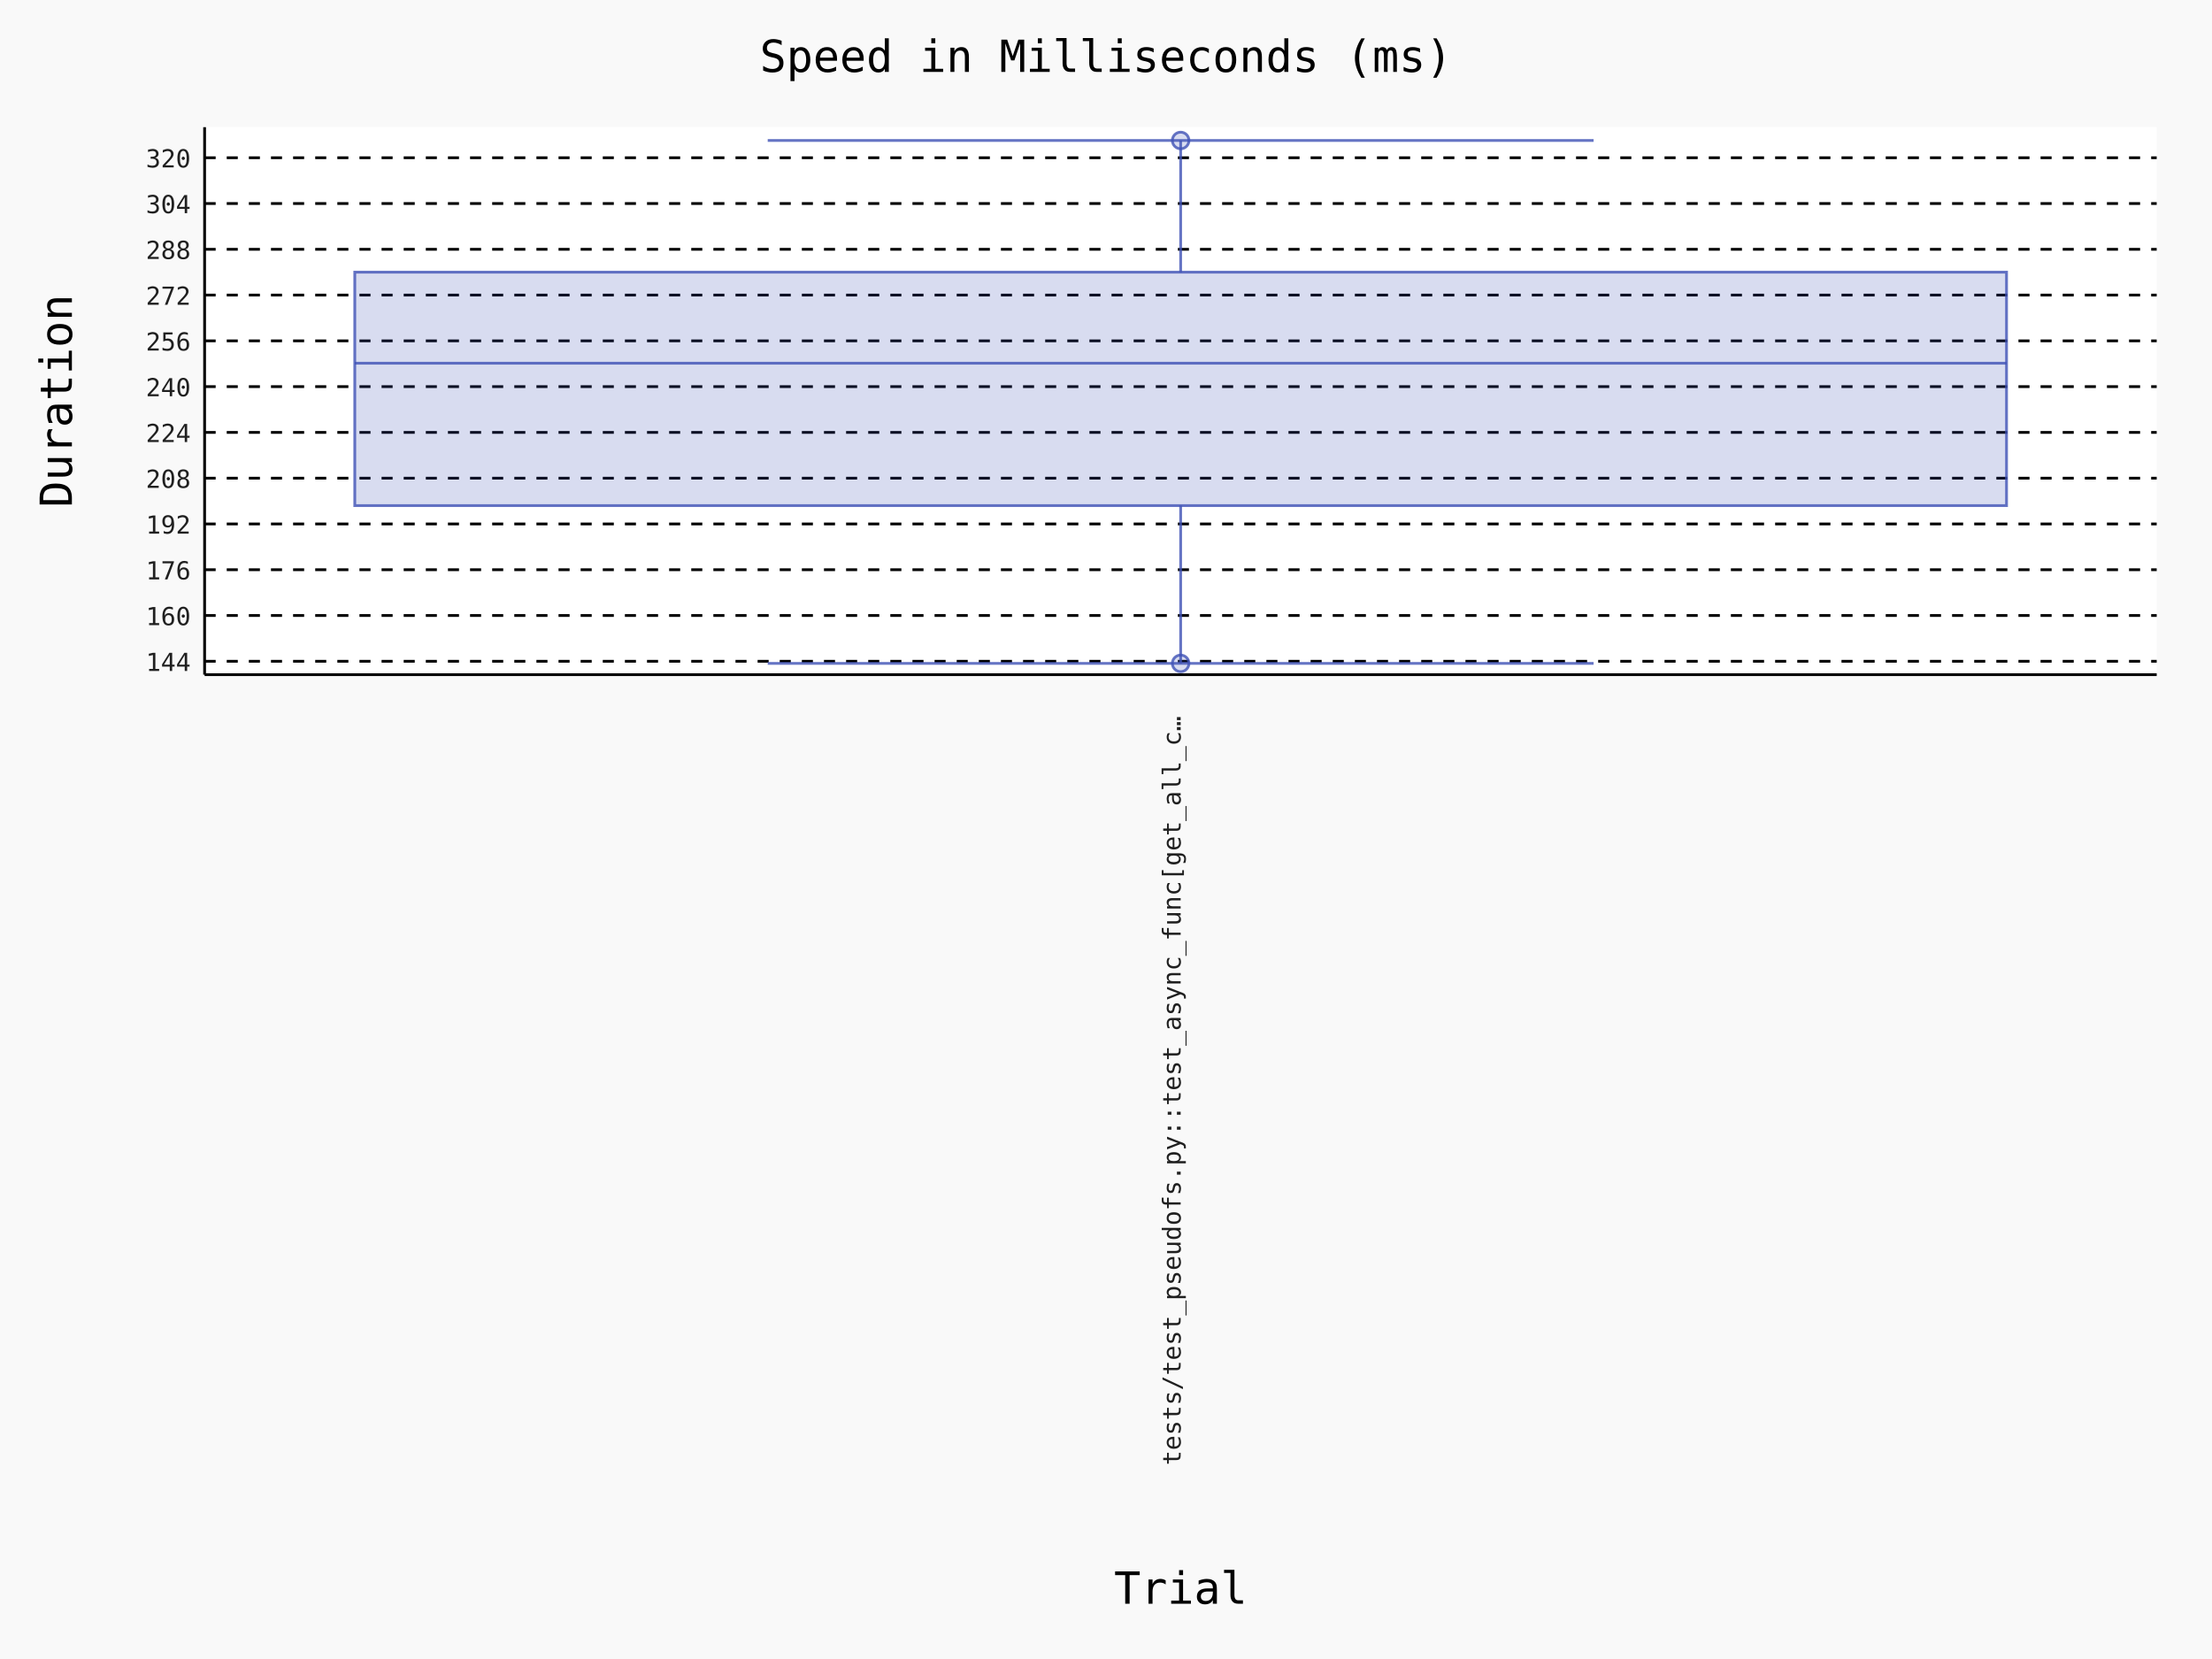
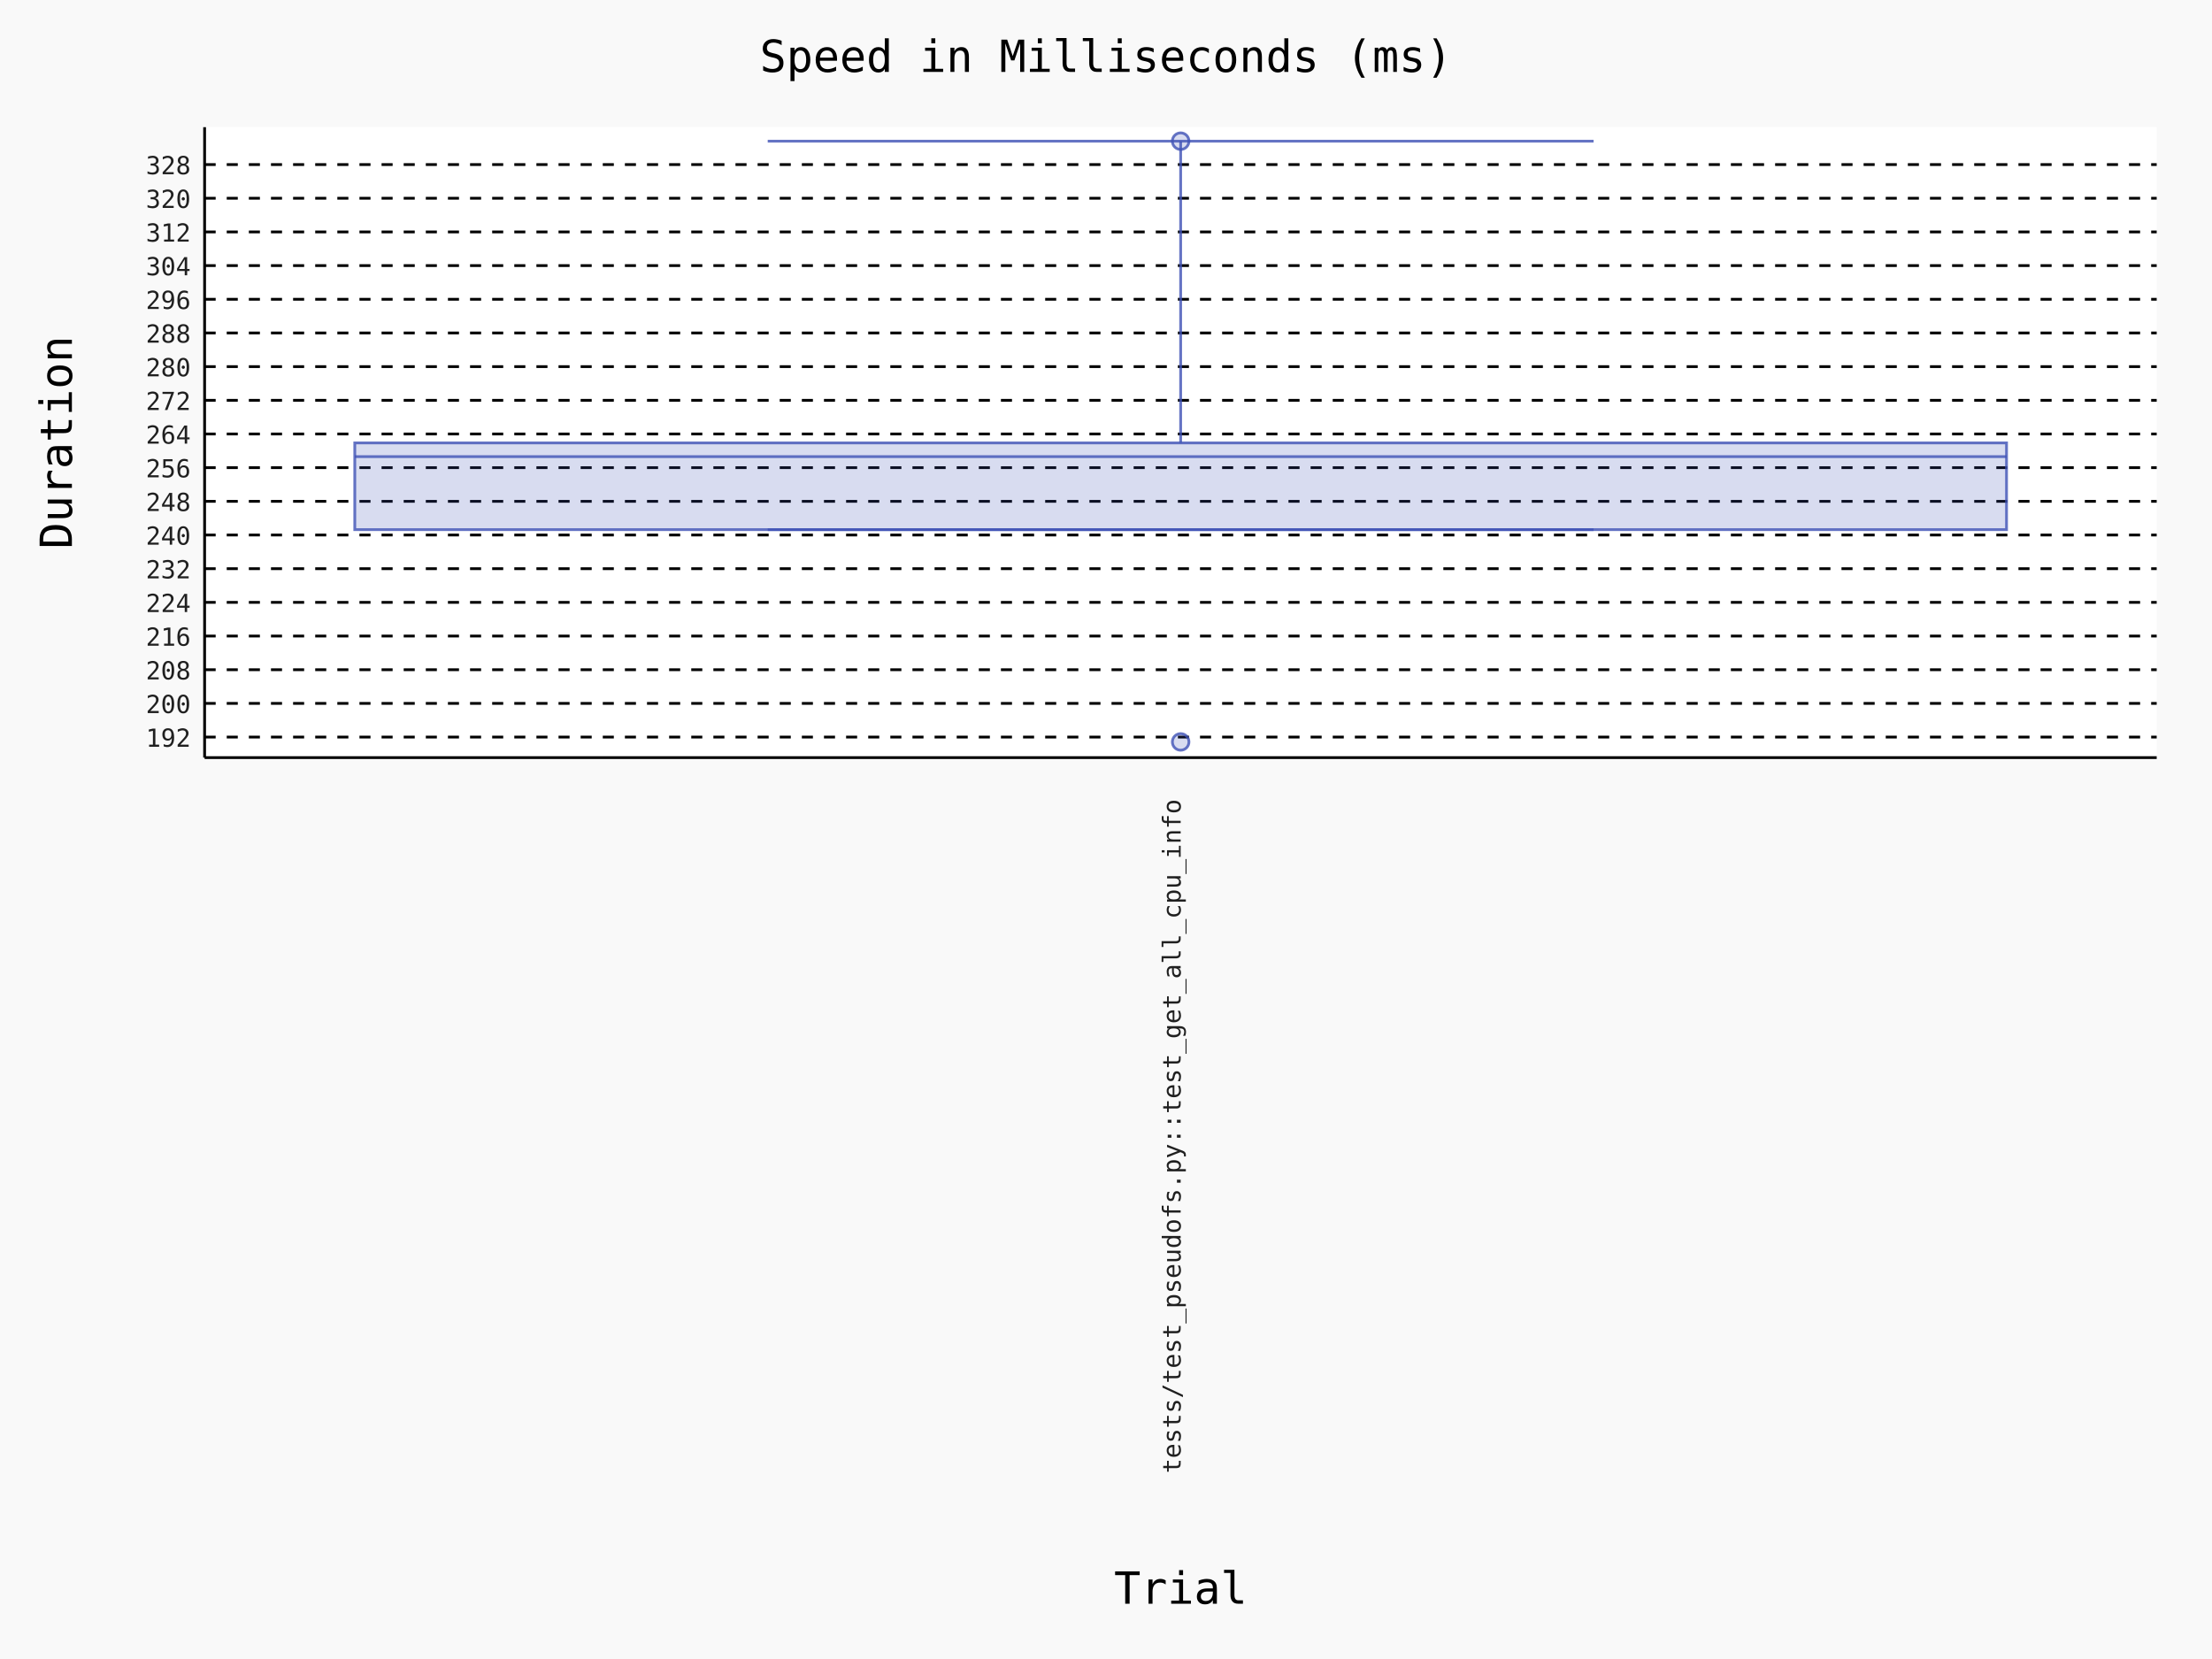
- <svg xmlns="http://www.w3.org/2000/svg" id="chart-0197117c-6863-4566-9e39-ed681d012322" class="pygal-chart" viewBox="0 0 800 600">
+ <svg xmlns="http://www.w3.org/2000/svg" id="chart-8d0f8579-d6eb-403d-8a12-859fffb48c7c" class="pygal-chart" viewBox="0 0 800 600">
  <defs>
-     <style type="text/css">#chart-0197117c-6863-4566-9e39-ed681d012322{-webkit-user-select:none;-webkit-font-smoothing:antialiased;font-family:Consolas,"Deja Vu Sans Mono","Bitstream Vera Sans Mono","Courier New",monospace}#chart-0197117c-6863-4566-9e39-ed681d012322 .title{font-family:Consolas,"Deja Vu Sans Mono","Bitstream Vera Sans Mono","Courier New",monospace;font-size:16px}#chart-0197117c-6863-4566-9e39-ed681d012322 .legends .legend text{font-family:Consolas,"Deja Vu Sans Mono","Bitstream Vera Sans Mono","Courier New",monospace;font-size:14px}#chart-0197117c-6863-4566-9e39-ed681d012322 .axis text{font-family:Consolas,"Deja Vu Sans Mono","Bitstream Vera Sans Mono","Courier New",monospace;font-size:10px}#chart-0197117c-6863-4566-9e39-ed681d012322 .axis text.major{font-family:Consolas,"Deja Vu Sans Mono","Bitstream Vera Sans Mono","Courier New",monospace;font-size:10px}#chart-0197117c-6863-4566-9e39-ed681d012322 .text-overlay text.value{font-family:Consolas,"Deja Vu Sans Mono","Bitstream Vera Sans Mono","Courier New",monospace;font-size:16px}#chart-0197117c-6863-4566-9e39-ed681d012322 .text-overlay text.label{font-family:Consolas,"Deja Vu Sans Mono","Bitstream Vera Sans Mono","Courier New",monospace;font-size:10px}#chart-0197117c-6863-4566-9e39-ed681d012322 .tooltip{font-family:Consolas,"Deja Vu Sans Mono","Bitstream Vera Sans Mono","Courier New",monospace;font-size:14px}#chart-0197117c-6863-4566-9e39-ed681d012322 text.no_data{font-family:Consolas,"Deja Vu Sans Mono","Bitstream Vera Sans Mono","Courier New",monospace;font-size:64px}
- #chart-0197117c-6863-4566-9e39-ed681d012322{background-color:rgba(249,249,249,1)}#chart-0197117c-6863-4566-9e39-ed681d012322 path,#chart-0197117c-6863-4566-9e39-ed681d012322 line,#chart-0197117c-6863-4566-9e39-ed681d012322 rect,#chart-0197117c-6863-4566-9e39-ed681d012322 circle{-webkit-transition:150ms;-moz-transition:150ms;transition:150ms}#chart-0197117c-6863-4566-9e39-ed681d012322 .graph &gt; .background{fill:rgba(249,249,249,1)}#chart-0197117c-6863-4566-9e39-ed681d012322 .plot &gt; .background{fill:rgba(255,255,255,1)}#chart-0197117c-6863-4566-9e39-ed681d012322 .graph{fill:rgba(0,0,0,.87)}#chart-0197117c-6863-4566-9e39-ed681d012322 text.no_data{fill:rgba(0,0,0,1)}#chart-0197117c-6863-4566-9e39-ed681d012322 .title{fill:rgba(0,0,0,1)}#chart-0197117c-6863-4566-9e39-ed681d012322 .legends .legend text{fill:rgba(0,0,0,.87)}#chart-0197117c-6863-4566-9e39-ed681d012322 .legends .legend:hover text{fill:rgba(0,0,0,1)}#chart-0197117c-6863-4566-9e39-ed681d012322 .axis .line{stroke:rgba(0,0,0,1)}#chart-0197117c-6863-4566-9e39-ed681d012322 .axis .guide.line{stroke:rgba(0,0,0,.54)}#chart-0197117c-6863-4566-9e39-ed681d012322 .axis .major.line{stroke:rgba(0,0,0,.87)}#chart-0197117c-6863-4566-9e39-ed681d012322 .axis text.major{fill:rgba(0,0,0,1)}#chart-0197117c-6863-4566-9e39-ed681d012322 .axis.y .guides:hover .guide.line,#chart-0197117c-6863-4566-9e39-ed681d012322 .line-graph .axis.x .guides:hover .guide.line,#chart-0197117c-6863-4566-9e39-ed681d012322 .stackedline-graph .axis.x .guides:hover .guide.line,#chart-0197117c-6863-4566-9e39-ed681d012322 .xy-graph .axis.x .guides:hover .guide.line{stroke:rgba(0,0,0,1)}#chart-0197117c-6863-4566-9e39-ed681d012322 .axis .guides:hover text{fill:rgba(0,0,0,1)}#chart-0197117c-6863-4566-9e39-ed681d012322 .reactive{fill-opacity:.7;stroke-opacity:.8;stroke-width:1}#chart-0197117c-6863-4566-9e39-ed681d012322 .ci{stroke:rgba(0,0,0,.87)}#chart-0197117c-6863-4566-9e39-ed681d012322 .reactive.active,#chart-0197117c-6863-4566-9e39-ed681d012322 .active .reactive{fill-opacity:.8;stroke-opacity:.9;stroke-width:4}#chart-0197117c-6863-4566-9e39-ed681d012322 .ci .reactive.active{stroke-width:1.5}#chart-0197117c-6863-4566-9e39-ed681d012322 .series text{fill:rgba(0,0,0,1)}#chart-0197117c-6863-4566-9e39-ed681d012322 .tooltip rect{fill:rgba(255,255,255,1);stroke:rgba(0,0,0,1);-webkit-transition:opacity 150ms;-moz-transition:opacity 150ms;transition:opacity 150ms}#chart-0197117c-6863-4566-9e39-ed681d012322 .tooltip .label{fill:rgba(0,0,0,.87)}#chart-0197117c-6863-4566-9e39-ed681d012322 .tooltip .label{fill:rgba(0,0,0,.87)}#chart-0197117c-6863-4566-9e39-ed681d012322 .tooltip .legend{font-size:.8em;fill:rgba(0,0,0,.54)}#chart-0197117c-6863-4566-9e39-ed681d012322 .tooltip .x_label{font-size:.6em;fill:rgba(0,0,0,1)}#chart-0197117c-6863-4566-9e39-ed681d012322 .tooltip .xlink{font-size:.5em;text-decoration:underline}#chart-0197117c-6863-4566-9e39-ed681d012322 .tooltip .value{font-size:1.5em}#chart-0197117c-6863-4566-9e39-ed681d012322 .bound{font-size:.5em}#chart-0197117c-6863-4566-9e39-ed681d012322 .max-value{font-size:.75em;fill:rgba(0,0,0,.54)}#chart-0197117c-6863-4566-9e39-ed681d012322 .map-element{fill:rgba(255,255,255,1);stroke:rgba(0,0,0,.54) !important}#chart-0197117c-6863-4566-9e39-ed681d012322 .map-element .reactive{fill-opacity:inherit;stroke-opacity:inherit}#chart-0197117c-6863-4566-9e39-ed681d012322 .color-0,#chart-0197117c-6863-4566-9e39-ed681d012322 .color-0 a:visited{stroke:#3F51B5;fill:#3F51B5}#chart-0197117c-6863-4566-9e39-ed681d012322 .text-overlay .color-0 text{fill:black}
- #chart-0197117c-6863-4566-9e39-ed681d012322 text.no_data{text-anchor:middle}#chart-0197117c-6863-4566-9e39-ed681d012322 .guide.line{fill:none}#chart-0197117c-6863-4566-9e39-ed681d012322 .centered{text-anchor:middle}#chart-0197117c-6863-4566-9e39-ed681d012322 .title{text-anchor:middle}#chart-0197117c-6863-4566-9e39-ed681d012322 .legends .legend text{fill-opacity:1}#chart-0197117c-6863-4566-9e39-ed681d012322 .axis.x text{text-anchor:middle}#chart-0197117c-6863-4566-9e39-ed681d012322 .axis.x:not(.web) text[transform]{text-anchor:start}#chart-0197117c-6863-4566-9e39-ed681d012322 .axis.x:not(.web) text[transform].backwards{text-anchor:end}#chart-0197117c-6863-4566-9e39-ed681d012322 .axis.y text{text-anchor:end}#chart-0197117c-6863-4566-9e39-ed681d012322 .axis.y text[transform].backwards{text-anchor:start}#chart-0197117c-6863-4566-9e39-ed681d012322 .axis.y2 text{text-anchor:start}#chart-0197117c-6863-4566-9e39-ed681d012322 .axis.y2 text[transform].backwards{text-anchor:end}#chart-0197117c-6863-4566-9e39-ed681d012322 .axis .guide.line{stroke-dasharray:4,4;stroke:black}#chart-0197117c-6863-4566-9e39-ed681d012322 .axis .major.guide.line{stroke-dasharray:6,6;stroke:black}#chart-0197117c-6863-4566-9e39-ed681d012322 .horizontal .axis.y .guide.line,#chart-0197117c-6863-4566-9e39-ed681d012322 .horizontal .axis.y2 .guide.line,#chart-0197117c-6863-4566-9e39-ed681d012322 .vertical .axis.x .guide.line{opacity:0}#chart-0197117c-6863-4566-9e39-ed681d012322 .horizontal .axis.always_show .guide.line,#chart-0197117c-6863-4566-9e39-ed681d012322 .vertical .axis.always_show .guide.line{opacity:1 !important}#chart-0197117c-6863-4566-9e39-ed681d012322 .axis.y .guides:hover .guide.line,#chart-0197117c-6863-4566-9e39-ed681d012322 .axis.y2 .guides:hover .guide.line,#chart-0197117c-6863-4566-9e39-ed681d012322 .axis.x .guides:hover .guide.line{opacity:1}#chart-0197117c-6863-4566-9e39-ed681d012322 .axis .guides:hover text{opacity:1}#chart-0197117c-6863-4566-9e39-ed681d012322 .nofill{fill:none}#chart-0197117c-6863-4566-9e39-ed681d012322 .subtle-fill{fill-opacity:.2}#chart-0197117c-6863-4566-9e39-ed681d012322 .dot{stroke-width:1px;fill-opacity:1;stroke-opacity:1}#chart-0197117c-6863-4566-9e39-ed681d012322 .dot.active{stroke-width:5px}#chart-0197117c-6863-4566-9e39-ed681d012322 .dot.negative{fill:transparent}#chart-0197117c-6863-4566-9e39-ed681d012322 text,#chart-0197117c-6863-4566-9e39-ed681d012322 tspan{stroke:none !important}#chart-0197117c-6863-4566-9e39-ed681d012322 .series text.active{opacity:1}#chart-0197117c-6863-4566-9e39-ed681d012322 .tooltip rect{fill-opacity:.95;stroke-width:.5}#chart-0197117c-6863-4566-9e39-ed681d012322 .tooltip text{fill-opacity:1}#chart-0197117c-6863-4566-9e39-ed681d012322 .showable{visibility:hidden}#chart-0197117c-6863-4566-9e39-ed681d012322 .showable.shown{visibility:visible}#chart-0197117c-6863-4566-9e39-ed681d012322 .gauge-background{fill:rgba(229,229,229,1);stroke:none}#chart-0197117c-6863-4566-9e39-ed681d012322 .bg-lines{stroke:rgba(249,249,249,1);stroke-width:2px}
+     <style type="text/css">#chart-8d0f8579-d6eb-403d-8a12-859fffb48c7c{-webkit-user-select:none;-webkit-font-smoothing:antialiased;font-family:Consolas,"Deja Vu Sans Mono","Bitstream Vera Sans Mono","Courier New",monospace}#chart-8d0f8579-d6eb-403d-8a12-859fffb48c7c .title{font-family:Consolas,"Deja Vu Sans Mono","Bitstream Vera Sans Mono","Courier New",monospace;font-size:16px}#chart-8d0f8579-d6eb-403d-8a12-859fffb48c7c .legends .legend text{font-family:Consolas,"Deja Vu Sans Mono","Bitstream Vera Sans Mono","Courier New",monospace;font-size:14px}#chart-8d0f8579-d6eb-403d-8a12-859fffb48c7c .axis text{font-family:Consolas,"Deja Vu Sans Mono","Bitstream Vera Sans Mono","Courier New",monospace;font-size:10px}#chart-8d0f8579-d6eb-403d-8a12-859fffb48c7c .axis text.major{font-family:Consolas,"Deja Vu Sans Mono","Bitstream Vera Sans Mono","Courier New",monospace;font-size:10px}#chart-8d0f8579-d6eb-403d-8a12-859fffb48c7c .text-overlay text.value{font-family:Consolas,"Deja Vu Sans Mono","Bitstream Vera Sans Mono","Courier New",monospace;font-size:16px}#chart-8d0f8579-d6eb-403d-8a12-859fffb48c7c .text-overlay text.label{font-family:Consolas,"Deja Vu Sans Mono","Bitstream Vera Sans Mono","Courier New",monospace;font-size:10px}#chart-8d0f8579-d6eb-403d-8a12-859fffb48c7c .tooltip{font-family:Consolas,"Deja Vu Sans Mono","Bitstream Vera Sans Mono","Courier New",monospace;font-size:14px}#chart-8d0f8579-d6eb-403d-8a12-859fffb48c7c text.no_data{font-family:Consolas,"Deja Vu Sans Mono","Bitstream Vera Sans Mono","Courier New",monospace;font-size:64px}
+ #chart-8d0f8579-d6eb-403d-8a12-859fffb48c7c{background-color:rgba(249,249,249,1)}#chart-8d0f8579-d6eb-403d-8a12-859fffb48c7c path,#chart-8d0f8579-d6eb-403d-8a12-859fffb48c7c line,#chart-8d0f8579-d6eb-403d-8a12-859fffb48c7c rect,#chart-8d0f8579-d6eb-403d-8a12-859fffb48c7c circle{-webkit-transition:150ms;-moz-transition:150ms;transition:150ms}#chart-8d0f8579-d6eb-403d-8a12-859fffb48c7c .graph &gt; .background{fill:rgba(249,249,249,1)}#chart-8d0f8579-d6eb-403d-8a12-859fffb48c7c .plot &gt; .background{fill:rgba(255,255,255,1)}#chart-8d0f8579-d6eb-403d-8a12-859fffb48c7c .graph{fill:rgba(0,0,0,.87)}#chart-8d0f8579-d6eb-403d-8a12-859fffb48c7c text.no_data{fill:rgba(0,0,0,1)}#chart-8d0f8579-d6eb-403d-8a12-859fffb48c7c .title{fill:rgba(0,0,0,1)}#chart-8d0f8579-d6eb-403d-8a12-859fffb48c7c .legends .legend text{fill:rgba(0,0,0,.87)}#chart-8d0f8579-d6eb-403d-8a12-859fffb48c7c .legends .legend:hover text{fill:rgba(0,0,0,1)}#chart-8d0f8579-d6eb-403d-8a12-859fffb48c7c .axis .line{stroke:rgba(0,0,0,1)}#chart-8d0f8579-d6eb-403d-8a12-859fffb48c7c .axis .guide.line{stroke:rgba(0,0,0,.54)}#chart-8d0f8579-d6eb-403d-8a12-859fffb48c7c .axis .major.line{stroke:rgba(0,0,0,.87)}#chart-8d0f8579-d6eb-403d-8a12-859fffb48c7c .axis text.major{fill:rgba(0,0,0,1)}#chart-8d0f8579-d6eb-403d-8a12-859fffb48c7c .axis.y .guides:hover .guide.line,#chart-8d0f8579-d6eb-403d-8a12-859fffb48c7c .line-graph .axis.x .guides:hover .guide.line,#chart-8d0f8579-d6eb-403d-8a12-859fffb48c7c .stackedline-graph .axis.x .guides:hover .guide.line,#chart-8d0f8579-d6eb-403d-8a12-859fffb48c7c .xy-graph .axis.x .guides:hover .guide.line{stroke:rgba(0,0,0,1)}#chart-8d0f8579-d6eb-403d-8a12-859fffb48c7c .axis .guides:hover text{fill:rgba(0,0,0,1)}#chart-8d0f8579-d6eb-403d-8a12-859fffb48c7c .reactive{fill-opacity:.7;stroke-opacity:.8;stroke-width:1}#chart-8d0f8579-d6eb-403d-8a12-859fffb48c7c .ci{stroke:rgba(0,0,0,.87)}#chart-8d0f8579-d6eb-403d-8a12-859fffb48c7c .reactive.active,#chart-8d0f8579-d6eb-403d-8a12-859fffb48c7c .active .reactive{fill-opacity:.8;stroke-opacity:.9;stroke-width:4}#chart-8d0f8579-d6eb-403d-8a12-859fffb48c7c .ci .reactive.active{stroke-width:1.5}#chart-8d0f8579-d6eb-403d-8a12-859fffb48c7c .series text{fill:rgba(0,0,0,1)}#chart-8d0f8579-d6eb-403d-8a12-859fffb48c7c .tooltip rect{fill:rgba(255,255,255,1);stroke:rgba(0,0,0,1);-webkit-transition:opacity 150ms;-moz-transition:opacity 150ms;transition:opacity 150ms}#chart-8d0f8579-d6eb-403d-8a12-859fffb48c7c .tooltip .label{fill:rgba(0,0,0,.87)}#chart-8d0f8579-d6eb-403d-8a12-859fffb48c7c .tooltip .label{fill:rgba(0,0,0,.87)}#chart-8d0f8579-d6eb-403d-8a12-859fffb48c7c .tooltip .legend{font-size:.8em;fill:rgba(0,0,0,.54)}#chart-8d0f8579-d6eb-403d-8a12-859fffb48c7c .tooltip .x_label{font-size:.6em;fill:rgba(0,0,0,1)}#chart-8d0f8579-d6eb-403d-8a12-859fffb48c7c .tooltip .xlink{font-size:.5em;text-decoration:underline}#chart-8d0f8579-d6eb-403d-8a12-859fffb48c7c .tooltip .value{font-size:1.5em}#chart-8d0f8579-d6eb-403d-8a12-859fffb48c7c .bound{font-size:.5em}#chart-8d0f8579-d6eb-403d-8a12-859fffb48c7c .max-value{font-size:.75em;fill:rgba(0,0,0,.54)}#chart-8d0f8579-d6eb-403d-8a12-859fffb48c7c .map-element{fill:rgba(255,255,255,1);stroke:rgba(0,0,0,.54) !important}#chart-8d0f8579-d6eb-403d-8a12-859fffb48c7c .map-element .reactive{fill-opacity:inherit;stroke-opacity:inherit}#chart-8d0f8579-d6eb-403d-8a12-859fffb48c7c .color-0,#chart-8d0f8579-d6eb-403d-8a12-859fffb48c7c .color-0 a:visited{stroke:#3F51B5;fill:#3F51B5}#chart-8d0f8579-d6eb-403d-8a12-859fffb48c7c .text-overlay .color-0 text{fill:black}
+ #chart-8d0f8579-d6eb-403d-8a12-859fffb48c7c text.no_data{text-anchor:middle}#chart-8d0f8579-d6eb-403d-8a12-859fffb48c7c .guide.line{fill:none}#chart-8d0f8579-d6eb-403d-8a12-859fffb48c7c .centered{text-anchor:middle}#chart-8d0f8579-d6eb-403d-8a12-859fffb48c7c .title{text-anchor:middle}#chart-8d0f8579-d6eb-403d-8a12-859fffb48c7c .legends .legend text{fill-opacity:1}#chart-8d0f8579-d6eb-403d-8a12-859fffb48c7c .axis.x text{text-anchor:middle}#chart-8d0f8579-d6eb-403d-8a12-859fffb48c7c .axis.x:not(.web) text[transform]{text-anchor:start}#chart-8d0f8579-d6eb-403d-8a12-859fffb48c7c .axis.x:not(.web) text[transform].backwards{text-anchor:end}#chart-8d0f8579-d6eb-403d-8a12-859fffb48c7c .axis.y text{text-anchor:end}#chart-8d0f8579-d6eb-403d-8a12-859fffb48c7c .axis.y text[transform].backwards{text-anchor:start}#chart-8d0f8579-d6eb-403d-8a12-859fffb48c7c .axis.y2 text{text-anchor:start}#chart-8d0f8579-d6eb-403d-8a12-859fffb48c7c .axis.y2 text[transform].backwards{text-anchor:end}#chart-8d0f8579-d6eb-403d-8a12-859fffb48c7c .axis .guide.line{stroke-dasharray:4,4;stroke:black}#chart-8d0f8579-d6eb-403d-8a12-859fffb48c7c .axis .major.guide.line{stroke-dasharray:6,6;stroke:black}#chart-8d0f8579-d6eb-403d-8a12-859fffb48c7c .horizontal .axis.y .guide.line,#chart-8d0f8579-d6eb-403d-8a12-859fffb48c7c .horizontal .axis.y2 .guide.line,#chart-8d0f8579-d6eb-403d-8a12-859fffb48c7c .vertical .axis.x .guide.line{opacity:0}#chart-8d0f8579-d6eb-403d-8a12-859fffb48c7c .horizontal .axis.always_show .guide.line,#chart-8d0f8579-d6eb-403d-8a12-859fffb48c7c .vertical .axis.always_show .guide.line{opacity:1 !important}#chart-8d0f8579-d6eb-403d-8a12-859fffb48c7c .axis.y .guides:hover .guide.line,#chart-8d0f8579-d6eb-403d-8a12-859fffb48c7c .axis.y2 .guides:hover .guide.line,#chart-8d0f8579-d6eb-403d-8a12-859fffb48c7c .axis.x .guides:hover .guide.line{opacity:1}#chart-8d0f8579-d6eb-403d-8a12-859fffb48c7c .axis .guides:hover text{opacity:1}#chart-8d0f8579-d6eb-403d-8a12-859fffb48c7c .nofill{fill:none}#chart-8d0f8579-d6eb-403d-8a12-859fffb48c7c .subtle-fill{fill-opacity:.2}#chart-8d0f8579-d6eb-403d-8a12-859fffb48c7c .dot{stroke-width:1px;fill-opacity:1;stroke-opacity:1}#chart-8d0f8579-d6eb-403d-8a12-859fffb48c7c .dot.active{stroke-width:5px}#chart-8d0f8579-d6eb-403d-8a12-859fffb48c7c .dot.negative{fill:transparent}#chart-8d0f8579-d6eb-403d-8a12-859fffb48c7c text,#chart-8d0f8579-d6eb-403d-8a12-859fffb48c7c tspan{stroke:none !important}#chart-8d0f8579-d6eb-403d-8a12-859fffb48c7c .series text.active{opacity:1}#chart-8d0f8579-d6eb-403d-8a12-859fffb48c7c .tooltip rect{fill-opacity:.95;stroke-width:.5}#chart-8d0f8579-d6eb-403d-8a12-859fffb48c7c .tooltip text{fill-opacity:1}#chart-8d0f8579-d6eb-403d-8a12-859fffb48c7c .showable{visibility:hidden}#chart-8d0f8579-d6eb-403d-8a12-859fffb48c7c .showable.shown{visibility:visible}#chart-8d0f8579-d6eb-403d-8a12-859fffb48c7c .gauge-background{fill:rgba(229,229,229,1);stroke:none}#chart-8d0f8579-d6eb-403d-8a12-859fffb48c7c .bg-lines{stroke:rgba(249,249,249,1);stroke-width:2px}
.tooltip .value{font-size:1em !important}.axis text{font-size:9px !important}</style>
  </defs>
  <g class="graph custombox-graph vertical">
    <rect x="0" y="0" width="800" height="600" class="background" />
    <g transform="translate(74, 46)" class="plot">
-       <rect x="0" y="0" width="706.0" height="198.0" class="background" />
+       <rect x="0" y="0" width="706.0" height="228.0" class="background" />
      <g class="axis y always_show">
-         <path d="M0 198 h706" class="line" />
+         <path d="M0 228 h706" class="line" />
        <g class="guides">
-           <path d="M0 193.158 h706" class="guide line" />
-           <text x="-5" y="196.658" class="">144</text>
+           <path d="M0 220.571 h706" class="guide line" />
+           <text x="-5" y="224.071" class="">192</text>
        </g>
        <g class="guides">
-           <path d="M0 176.602 h706" class="guide line" />
-           <text x="-5" y="180.102" class="">160</text>
+           <path d="M0 208.391 h706" class="guide line" />
+           <text x="-5" y="211.891" class="">200</text>
        </g>
        <g class="guides">
-           <path d="M0 160.047 h706" class="guide line" />
-           <text x="-5" y="163.547" class="">176</text>
+           <path d="M0 196.212 h706" class="guide line" />
+           <text x="-5" y="199.712" class="">208</text>
        </g>
        <g class="guides">
-           <path d="M0 143.492 h706" class="guide line" />
-           <text x="-5" y="146.992" class="">192</text>
+           <path d="M0 184.032 h706" class="guide line" />
+           <text x="-5" y="187.532" class="">216</text>
        </g>
        <g class="guides">
-           <path d="M0 126.937 h706" class="guide line" />
-           <text x="-5" y="130.437" class="">208</text>
+           <path d="M0 171.853 h706" class="guide line" />
+           <text x="-5" y="175.353" class="">224</text>
        </g>
        <g class="guides">
-           <path d="M0 110.382 h706" class="guide line" />
-           <text x="-5" y="113.882" class="">224</text>
+           <path d="M0 159.673 h706" class="guide line" />
+           <text x="-5" y="163.173" class="">232</text>
        </g>
        <g class="guides">
-           <path d="M0 93.827 h706" class="guide line" />
-           <text x="-5" y="97.327" class="">240</text>
+           <path d="M0 147.494 h706" class="guide line" />
+           <text x="-5" y="150.994" class="">240</text>
        </g>
        <g class="guides">
-           <path d="M0 77.271 h706" class="guide line" />
-           <text x="-5" y="80.771" class="">256</text>
+           <path d="M0 135.314 h706" class="guide line" />
+           <text x="-5" y="138.814" class="">248</text>
        </g>
        <g class="guides">
-           <path d="M0 60.716 h706" class="guide line" />
-           <text x="-5" y="64.216" class="">272</text>
+           <path d="M0 123.135 h706" class="guide line" />
+           <text x="-5" y="126.635" class="">256</text>
        </g>
        <g class="guides">
-           <path d="M0 44.161 h706" class="guide line" />
-           <text x="-5" y="47.661" class="">288</text>
+           <path d="M0 110.955 h706" class="guide line" />
+           <text x="-5" y="114.455" class="">264</text>
        </g>
        <g class="guides">
-           <path d="M0 27.606 h706" class="guide line" />
-           <text x="-5" y="31.106" class="">304</text>
+           <path d="M0 98.776 h706" class="guide line" />
+           <text x="-5" y="102.276" class="">272</text>
        </g>
        <g class="guides">
-           <path d="M0 11.051 h706" class="guide line" />
-           <text x="-5" y="14.551" class="">320</text>
+           <path d="M0 86.596 h706" class="guide line" />
+           <text x="-5" y="90.096" class="">280</text>
+         </g>
+         <g class="guides">
+           <path d="M0 74.417 h706" class="guide line" />
+           <text x="-5" y="77.917" class="">288</text>
+         </g>
+         <g class="guides">
+           <path d="M0 62.237 h706" class="guide line" />
+           <text x="-5" y="65.737" class="">296</text>
+         </g>
+         <g class="guides">
+           <path d="M0 50.058 h706" class="guide line" />
+           <text x="-5" y="53.558" class="">304</text>
+         </g>
+         <g class="guides">
+           <path d="M0 37.878 h706" class="guide line" />
+           <text x="-5" y="41.378" class="">312</text>
+         </g>
+         <g class="guides">
+           <path d="M0 25.699 h706" class="guide line" />
+           <text x="-5" y="29.199" class="">320</text>
+         </g>
+         <g class="guides">
+           <path d="M0 13.519 h706" class="guide line" />
+           <text x="-5" y="17.019" class="">328</text>
        </g>
      </g>
      <g class="axis x">
-         <path d="M0 0 v198" class="line" />
+         <path d="M0 0 v228" class="line" />
        <g class="guides">
-           <path d="M353 0 v198" class="guide line" />
-           <text x="353.0" y="213.0" class="backwards" transform="rotate(270 353 213)">tests/test_pseudofs.py::test_async_func[get_all_c…</text>
+           <path d="M353 0 v228" class="guide line" />
+           <text x="353.0" y="243.0" class="backwards" transform="rotate(270 353 243)">tests/test_pseudofs.py::test_get_all_cpu_info</text>
        </g>
      </g>
      <g class="series serie-0 color-0">
        <g class="boxes">
          <g class="box">
-             <path stroke-width="3" d="M203.654 193.924 L502.346 193.924" class="reactive tooltip-trigger" />
-             <path stroke-width="3" d="M54.308 85.36 L651.692 85.36" class="reactive tooltip-trigger" />
-             <path stroke-width="3" d="M203.654 4.803 L502.346 4.803" class="reactive tooltip-trigger" />
-             <path stroke-width="2" d="M353 193.924 L353 136.865" class="reactive tooltip-trigger" />
-             <path stroke-width="2" d="M353 4.803 L353 52.429" class="reactive tooltip-trigger" />
-             <rect x="54.308" y="52.429" height="84.436" width="597.385" class="subtle-fill reactive tooltip-trigger" />
-             <circle cx="353.0" cy="193.924" r="3" class="subtle-fill reactive tooltip-trigger" />
-             <circle cx="353.0" cy="4.803" r="3" class="subtle-fill reactive tooltip-trigger" />
+             <path stroke-width="3" d="M203.654 145.553 L502.346 145.553" class="reactive tooltip-trigger" />
+             <path stroke-width="3" d="M54.308 119.146 L651.692 119.146" class="reactive tooltip-trigger" />
+             <path stroke-width="3" d="M203.654 5.056 L502.346 5.056" class="reactive tooltip-trigger" />
+             <path stroke-width="2" d="M353 145.553 L353 145.553" class="reactive tooltip-trigger" />
+             <path stroke-width="2" d="M353 5.056 L353 114.185" class="reactive tooltip-trigger" />
+             <rect x="54.308" y="114.185" height="31.368" width="597.385" class="subtle-fill reactive tooltip-trigger" />
+             <circle cx="353.0" cy="222.325" r="3" class="subtle-fill reactive tooltip-trigger" />
+             <circle cx="353.0" cy="5.056" r="3" class="subtle-fill reactive tooltip-trigger" />
          </g>
        </g>
      </g>
    </g>
    <g class="titles">
      <text x="400.0" y="26" class="title plot_title">Speed in Milliseconds (ms)</text>
      <text x="427.0" y="580.0" class="title">Trial</text>
-       <text x="0" y="171.0" class="title" transform="rotate(-90 0 145)">Duration</text>
+       <text x="0" y="186.0" class="title" transform="rotate(-90 0 160)">Duration</text>
    </g>
    <g transform="translate(74, 46)" class="plot overlay">
      <g class="series serie-0 color-0" />
    </g>
    <g transform="translate(74, 46)" class="plot text-overlay">
      <g class="series serie-0 color-0" />
    </g>
    <g transform="translate(74, 46)" class="plot tooltip-overlay">
      <g transform="translate(0 0)" style="opacity: 0" class="tooltip">
        <rect rx="0" ry="0" width="0" height="0" class="tooltip-box" />
        <g class="text" />
      </g>
    </g>
  </g>
</svg>
